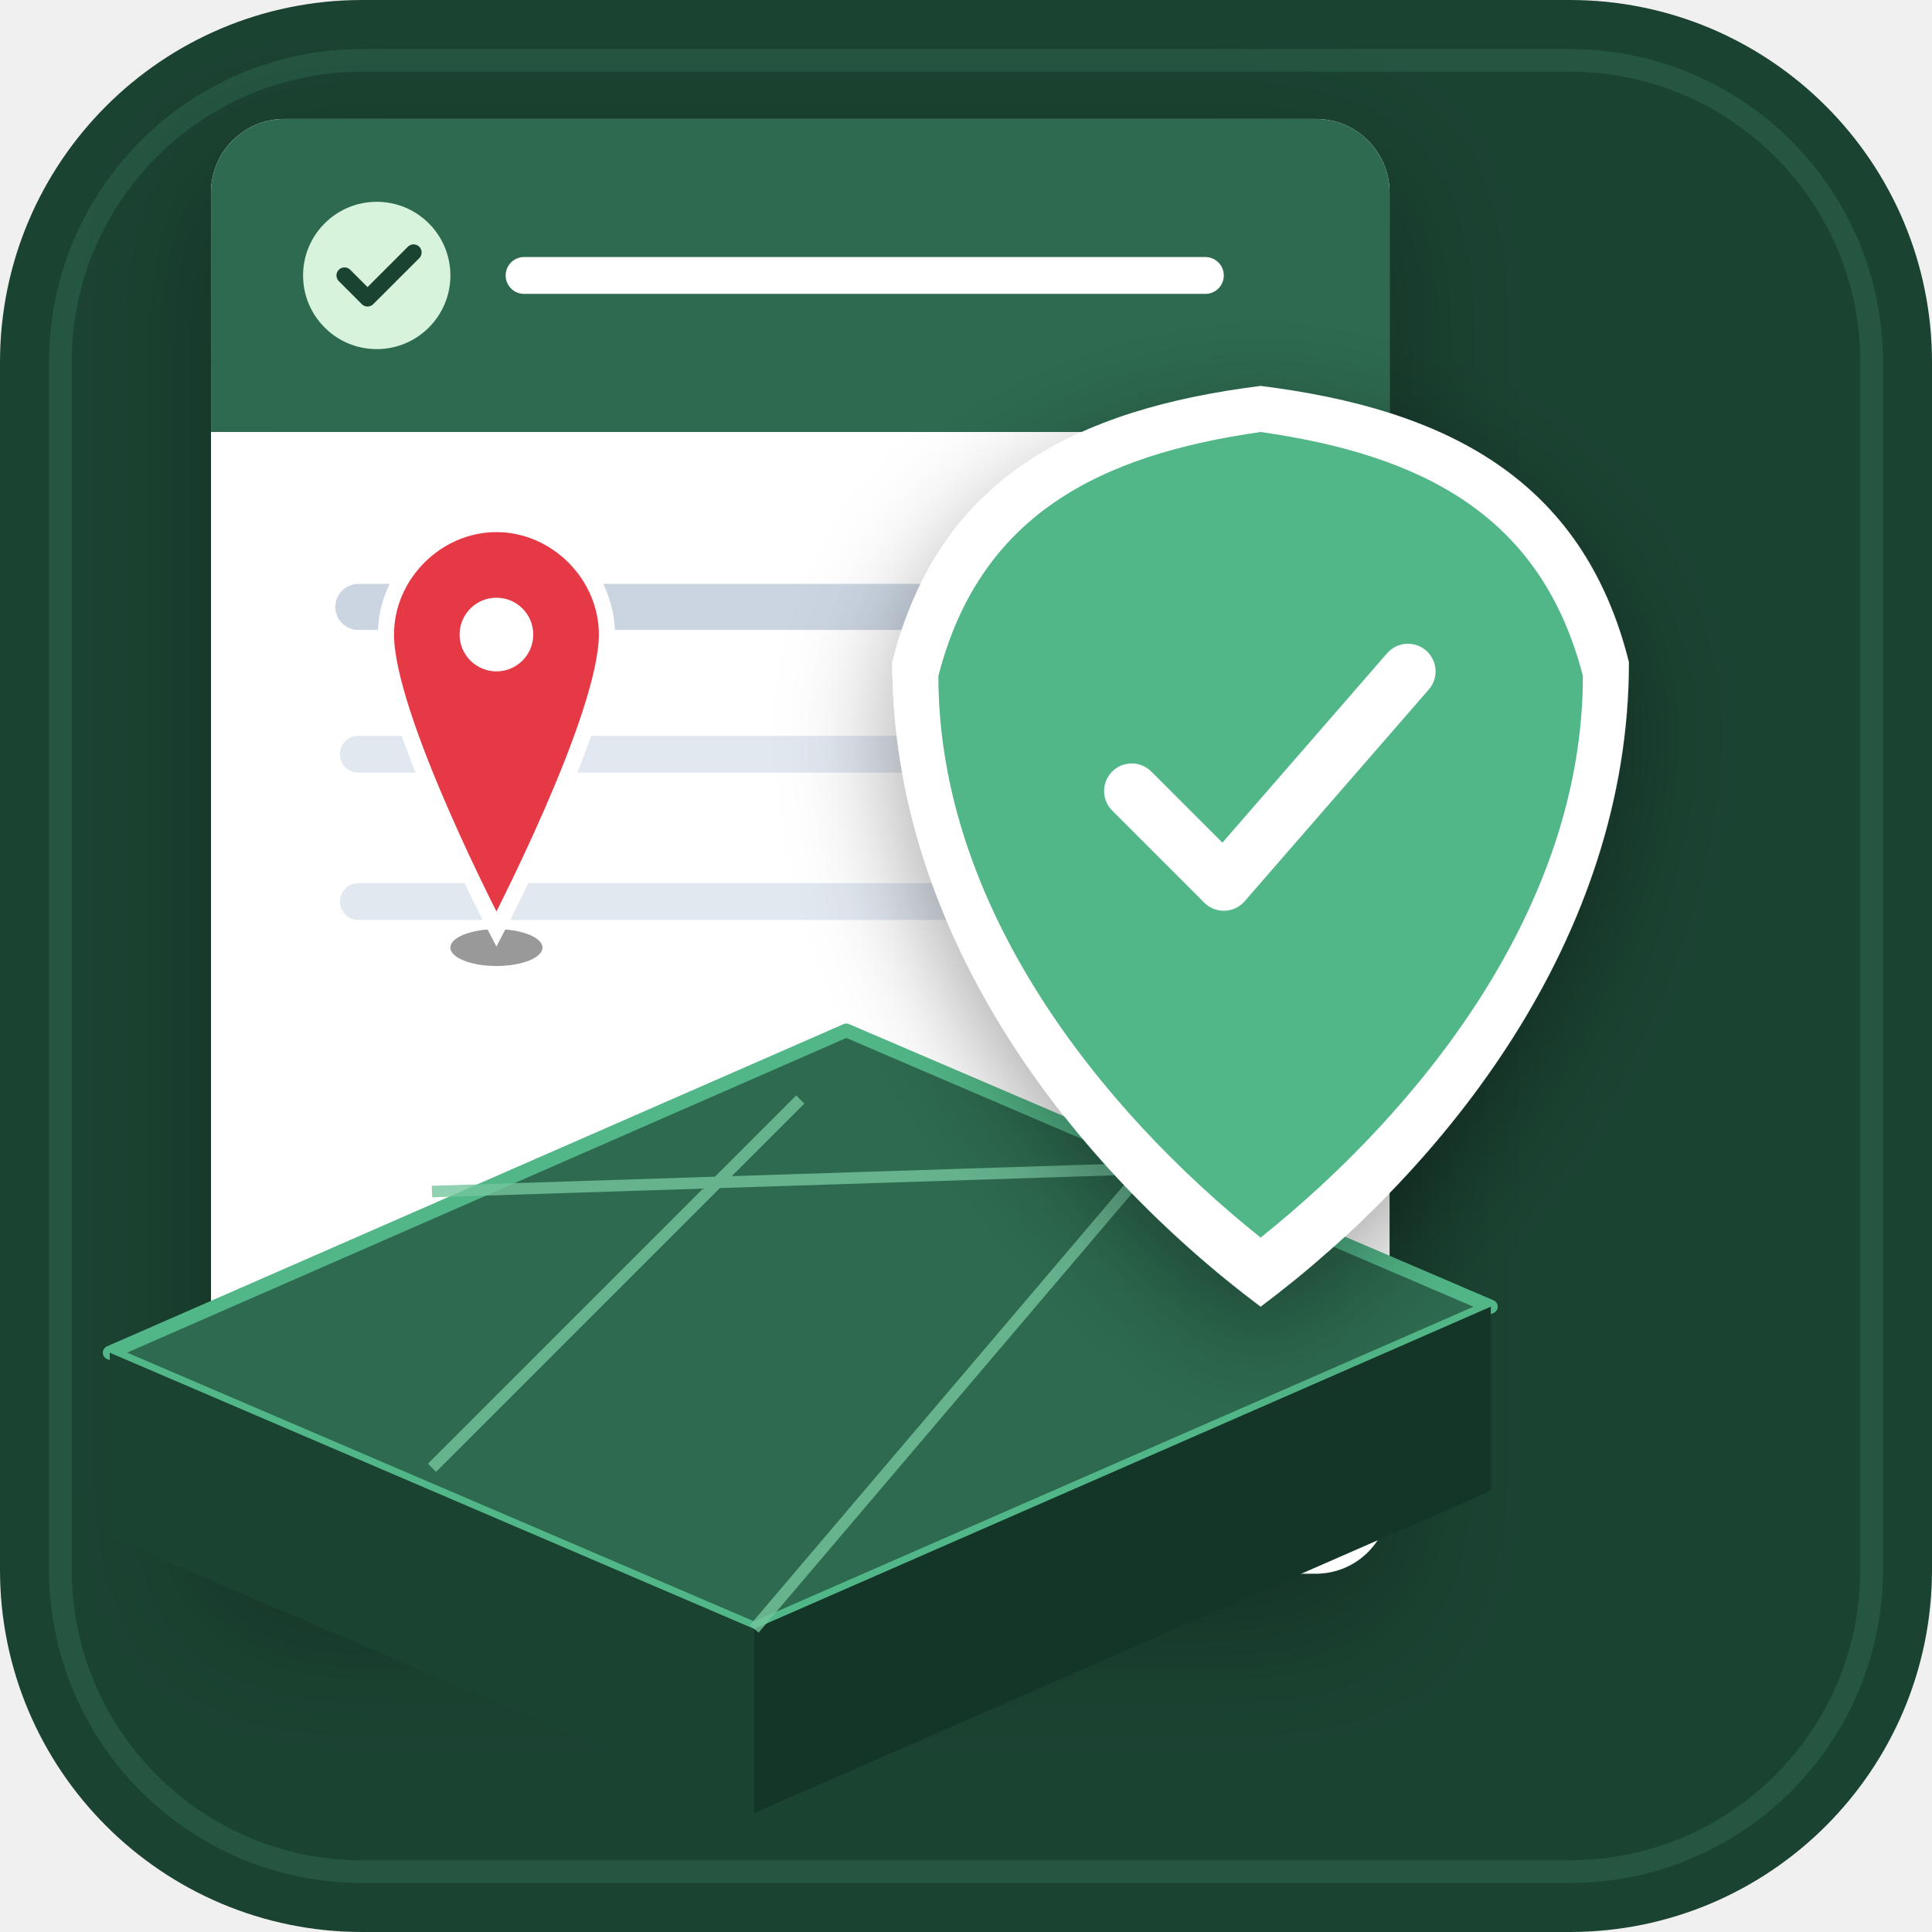
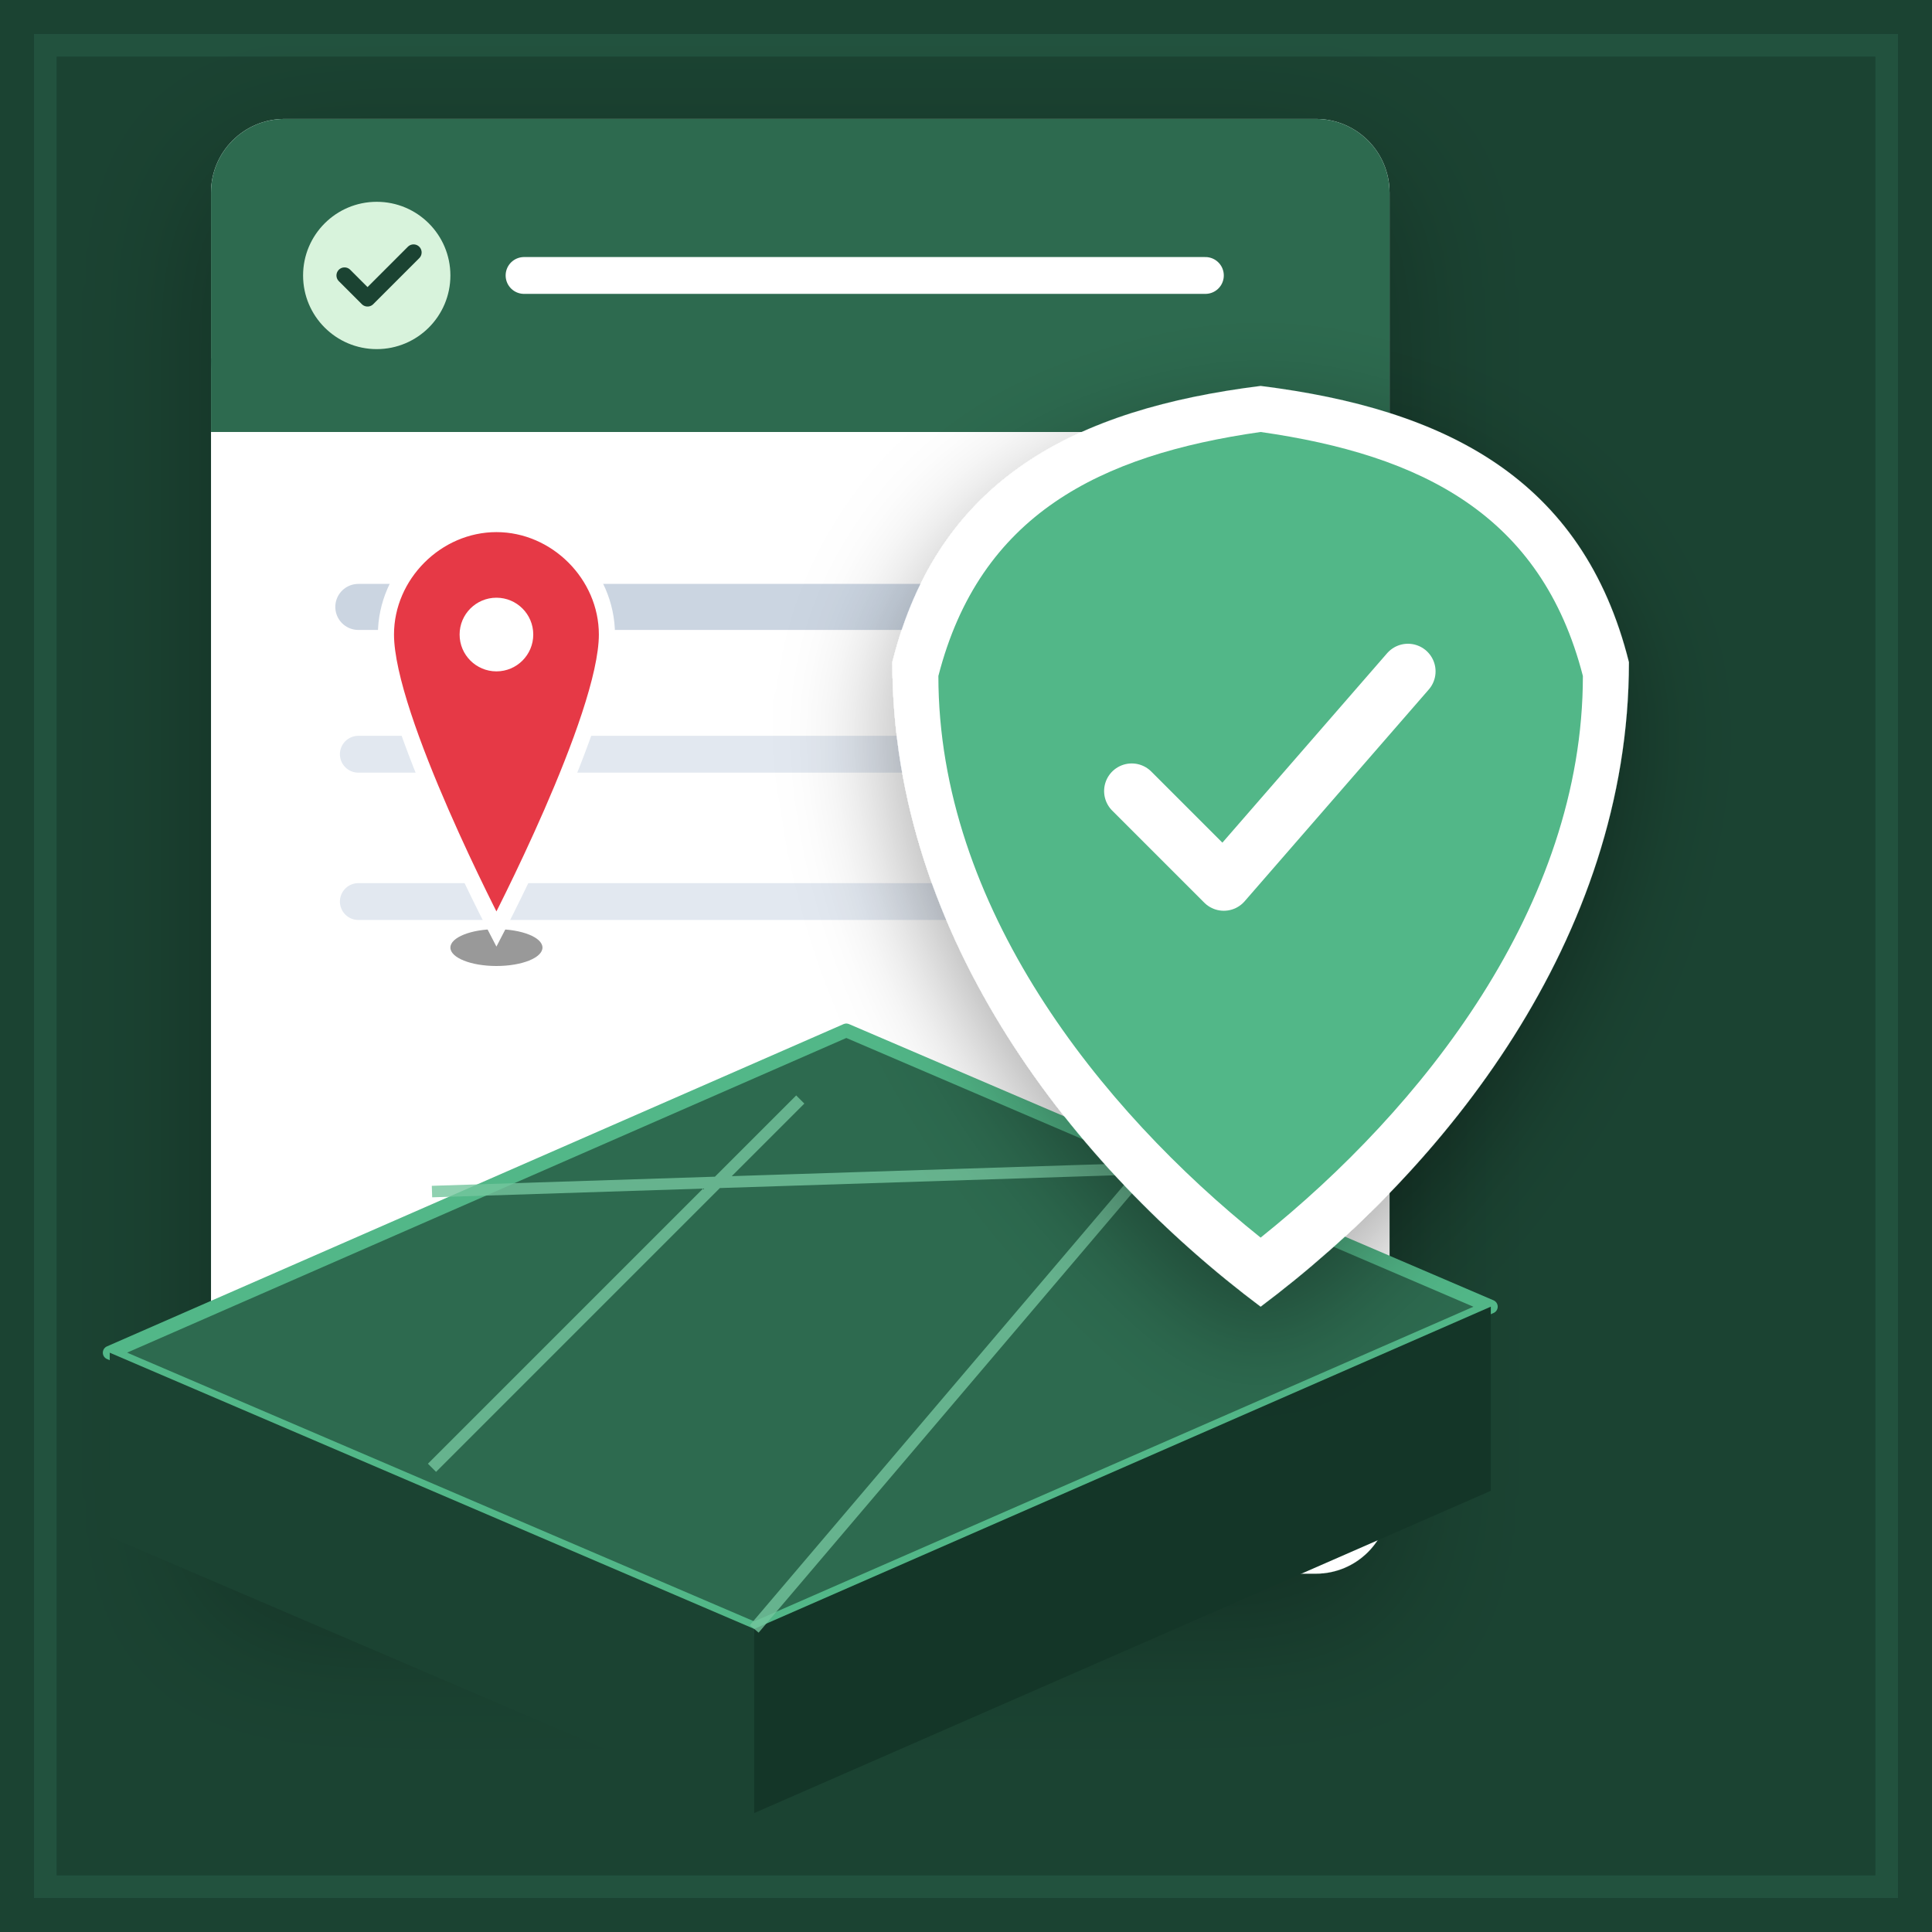
<svg xmlns="http://www.w3.org/2000/svg" viewBox="0 0 512 512" width="512" height="512">
-   <rect width="512" height="512" rx="96" fill="#1b4332" />
-   <rect x="16" y="16" width="480" height="480" rx="80" fill="none" stroke="#2d6a4f" stroke-width="6" opacity="0.5" />
+   <rect width="512" height="512" rx="0" fill="#1b4332" />
+   <rect x="12" y="12" width="488" height="488" rx="0" fill="none" stroke="#2d6a4f" stroke-width="6" opacity="0.4" />
  <g transform="translate(256, 256) scale(1.22) translate(-256, -256)">
    <g transform="translate(72, 52)">
      <rect x="20" y="20" width="256" height="316" rx="16" fill="#ffffff" filter="drop-shadow(0px 10px 15px rgba(0,0,0,0.3))" />
      <rect x="20" y="20" width="256" height="68" rx="16" fill="#2d6a4f" />
      <rect x="20" y="72" width="256" height="16" fill="#2d6a4f" />
      <circle cx="56" cy="54" r="16" fill="#d8f3dc" />
      <path d="M49 54l5 5 10-10" stroke="#1b4332" stroke-width="3.5" stroke-linecap="round" stroke-linejoin="round" fill="none" />
      <line x1="88" y1="54" x2="236" y2="54" stroke="#ffffff" stroke-width="8" stroke-linecap="round" />
      <line x1="52" y1="126" x2="244" y2="126" stroke="#cbd5e1" stroke-width="10" stroke-linecap="round" />
      <line x1="52" y1="158" x2="200" y2="158" stroke="#e2e8f0" stroke-width="8" stroke-linecap="round" />
      <line x1="52" y1="190" x2="224" y2="190" stroke="#e2e8f0" stroke-width="8" stroke-linecap="round" />
    </g>
    <g transform="translate(50, 240)">
      <path d="M20 100 L180 30 L320 90 L160 160 Z" fill="#2d6a4f" stroke="#52b788" stroke-width="3" stroke-linejoin="round" />
      <path d="M20 100 L160 160 V200 L20 140 Z" fill="#1b4332" />
      <path d="M160 160 L320 90 V130 L160 200 Z" fill="#143628" />
      <path d="M90 65 L245 60 M170 45 L90 125 M245 60 L160 160" stroke="#74c69d" stroke-width="2.5" opacity="0.8" />
    </g>
    <g transform="translate(250, 120)">
      <path d="M70 10 C110 15, 140 30, 150 70 C150 130, 110 180, 70 210 C30 180, -10 130, -10 70 C0 30, 30 15, 70 10 Z" fill="#ffffff" filter="drop-shadow(0px 8px 12px rgba(0,0,0,0.35))" />
      <path d="M70 20 C105 25, 131 38, 140 73 C140 123, 105 167, 70 195 C35 167, 0 123, 0 73 C9 38, 35 25, 70 20 Z" fill="#52b788" />
      <path d="M42 98 L62 118 L102 72" stroke="#ffffff" stroke-width="12" stroke-linecap="round" stroke-linejoin="round" fill="none" />
    </g>
    <g transform="translate(130, 160)">
      <ellipse cx="24" cy="92" rx="10" ry="4" fill="rgba(0,0,0,0.4)" />
      <path d="M24 0 C11 0 0 11 0 24 C0 42, 24 88, 24 88 C24 88, 48 42, 48 24 C48 11, 37 0, 24 0 Z" fill="#e63946" stroke="#ffffff" stroke-width="3.5" />
      <circle cx="24" cy="24" r="8" fill="#ffffff" />
    </g>
  </g>
</svg>
